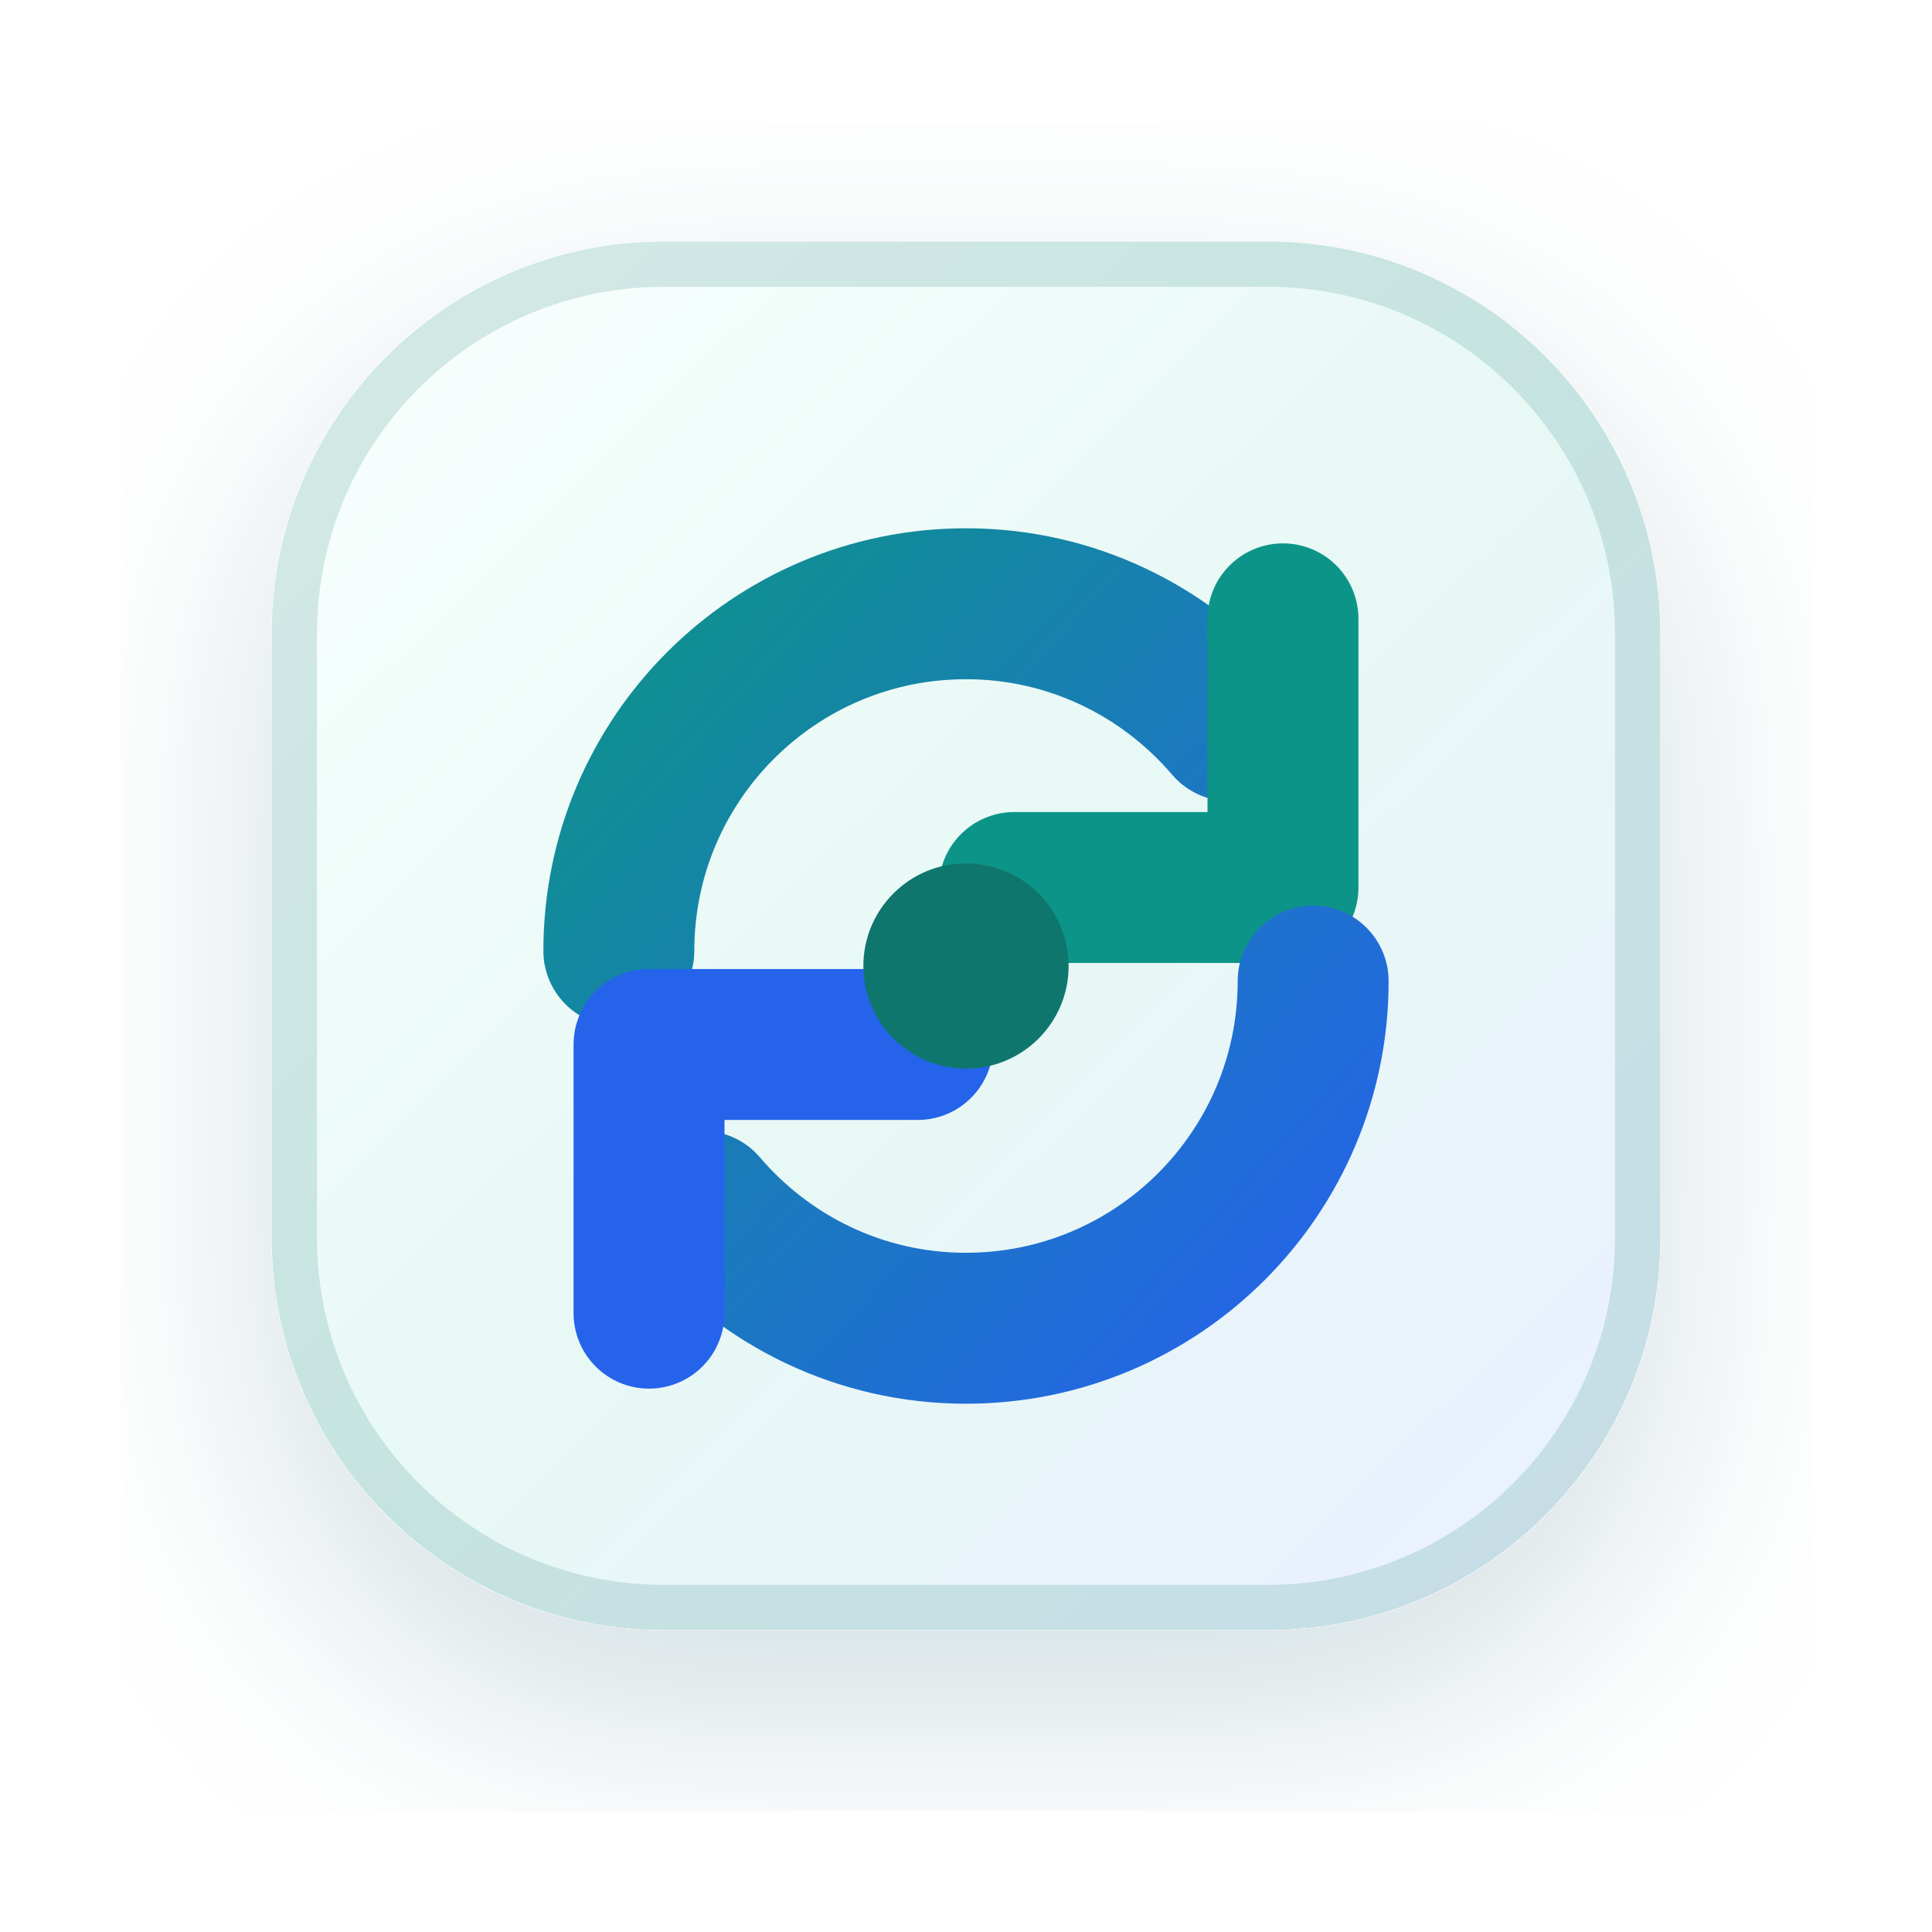
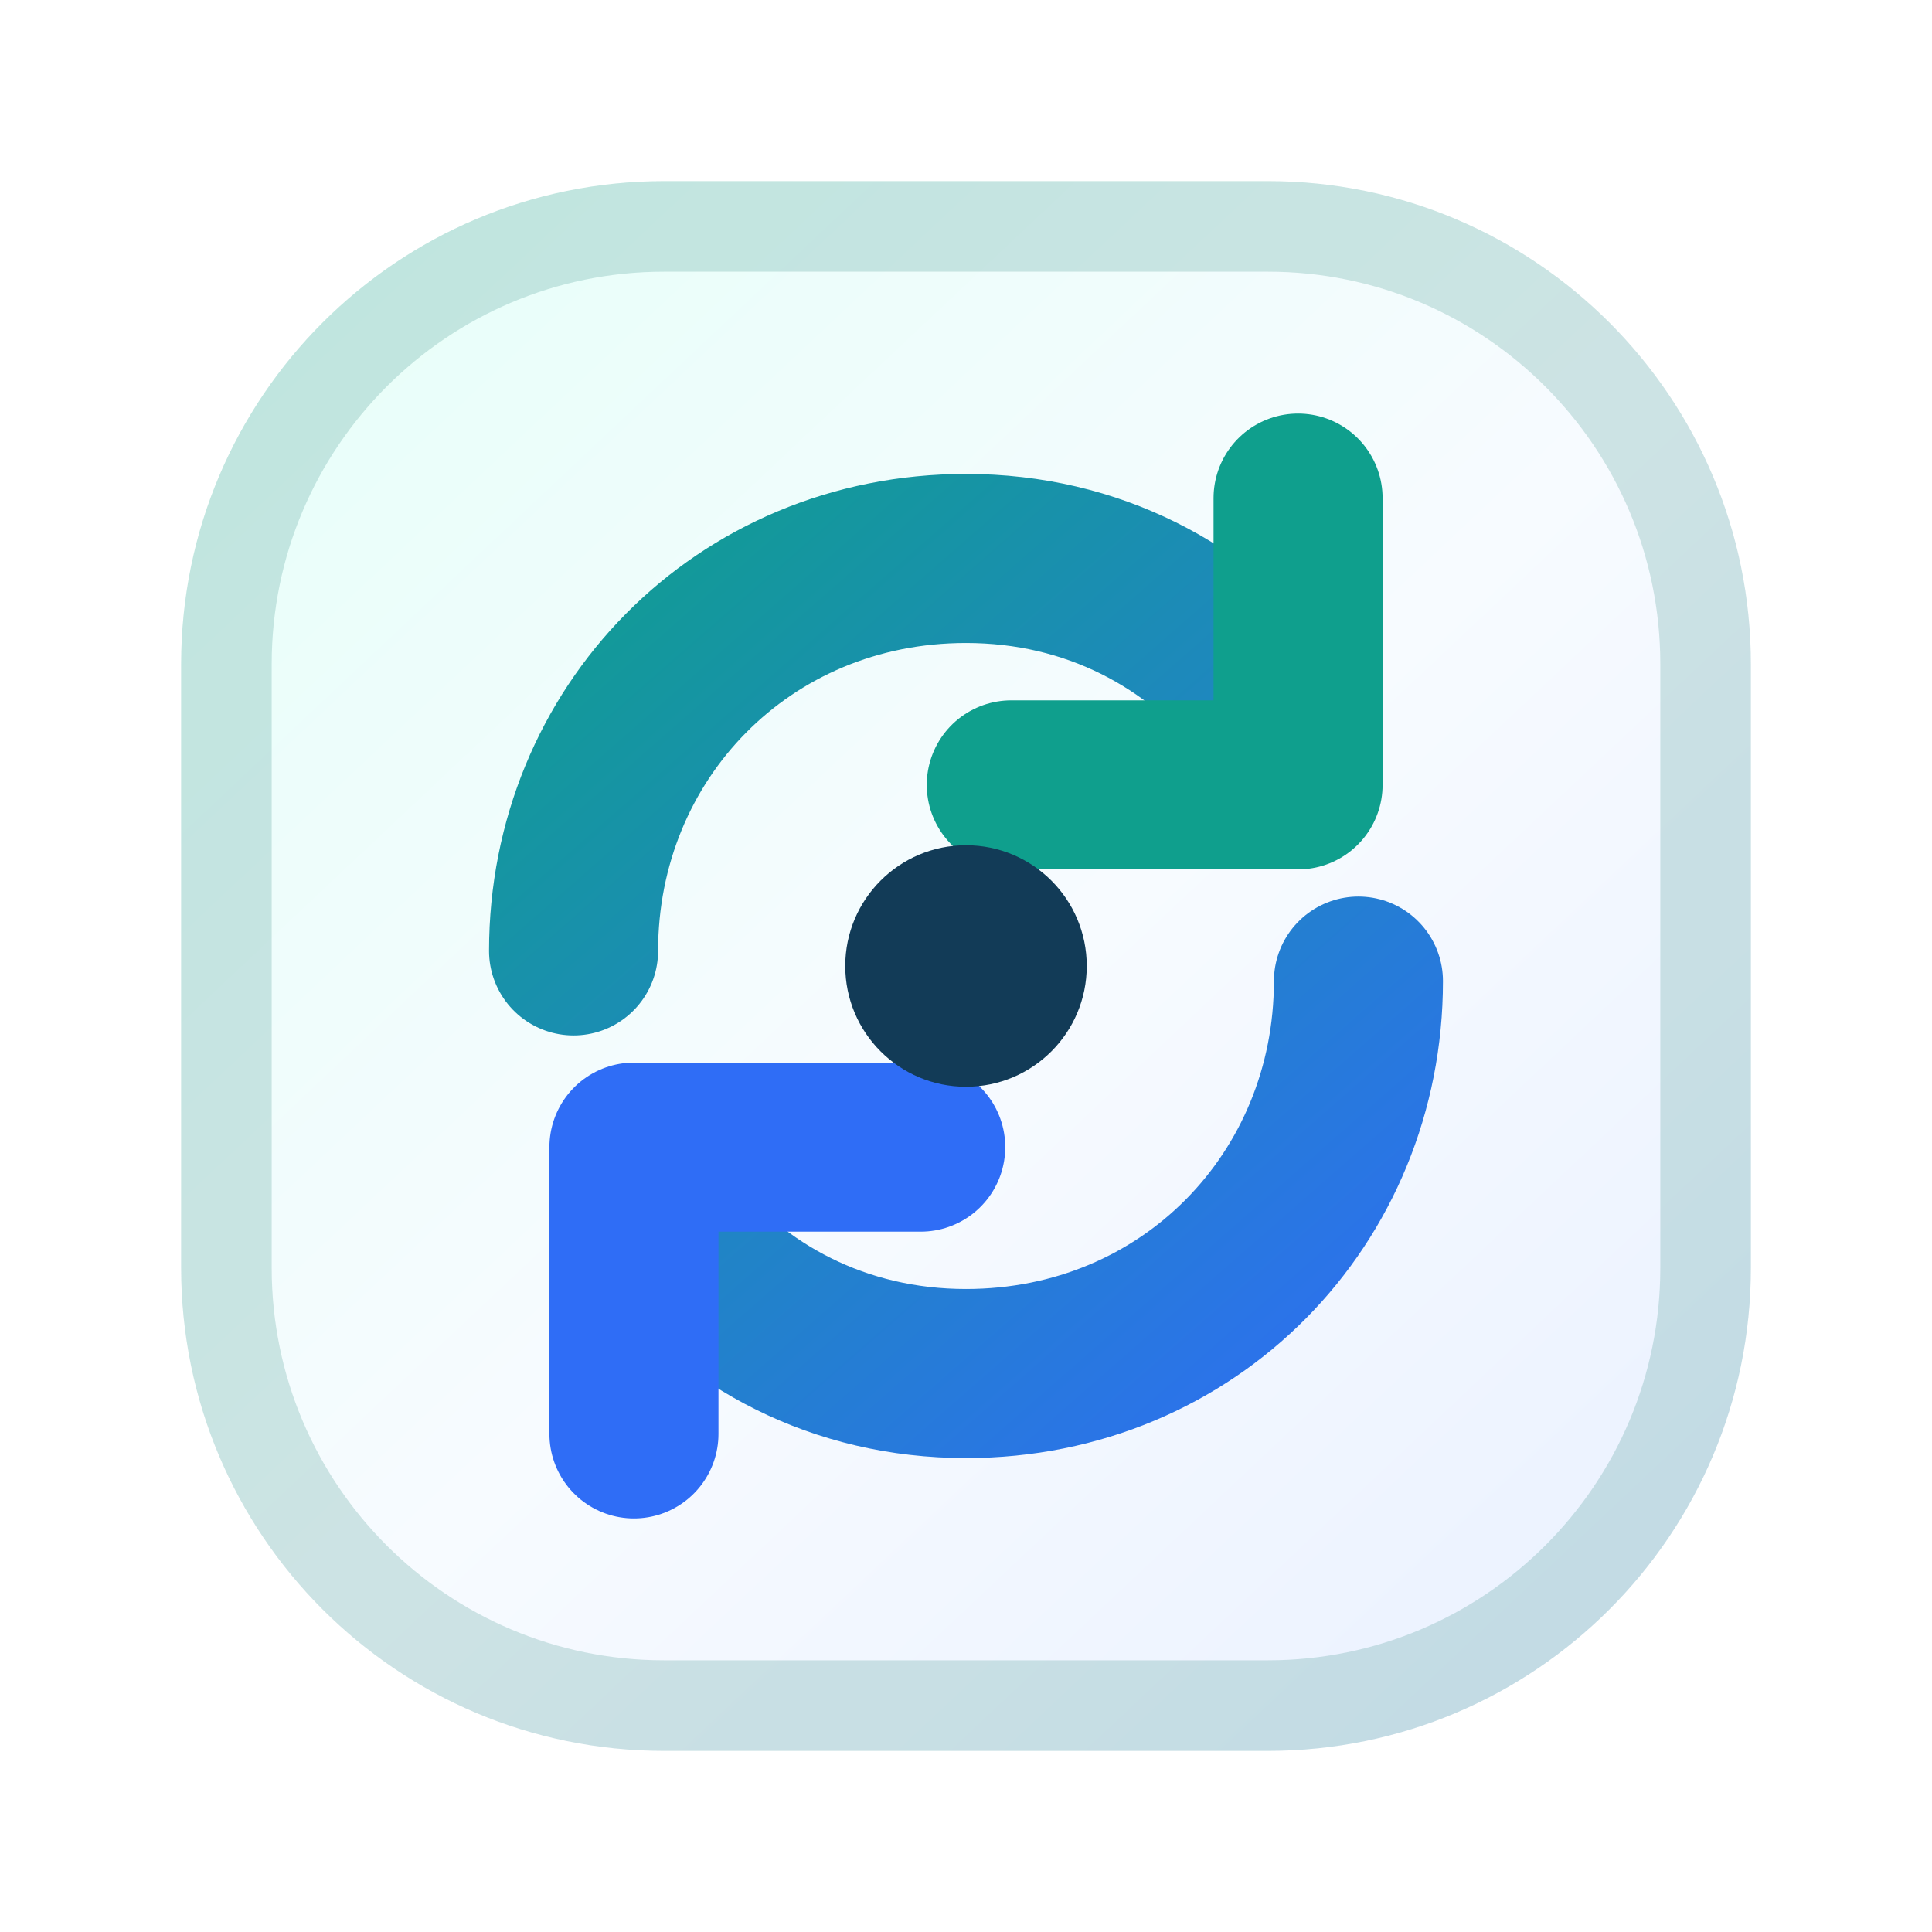
<svg xmlns="http://www.w3.org/2000/svg" width="64" height="64" viewBox="0 0 64 64" fill="none">
  <defs>
-     <linearGradient id="bg" x1="11" y1="10" x2="54" y2="54" gradientUnits="userSpaceOnUse">
-       <stop stop-color="#F8FFFD" />
-       <stop offset="0.5" stop-color="#E7F8F5" />
-       <stop offset="1" stop-color="#EAF0FF" />
+     <linearGradient id="bg" x1="8" y1="7" x2="56" y2="58" gradientUnits="userSpaceOnUse">
+       <stop stop-color="#E6FFF8" />
+       <stop offset="0.52" stop-color="#F7FBFF" />
+       <stop offset="1" stop-color="#E9F0FF" />
    </linearGradient>
-     <linearGradient id="a" x1="18" y1="20" x2="44" y2="44" gradientUnits="userSpaceOnUse">
-       <stop stop-color="#0D9488" />
-       <stop offset="1" stop-color="#2563EB" />
+     <linearGradient id="sync" x1="18" y1="16" x2="46" y2="48" gradientUnits="userSpaceOnUse">
+       <stop stop-color="#0F9F8D" />
+       <stop offset="1" stop-color="#2F6DF6" />
    </linearGradient>
-     <filter id="shadow" x="4" y="4" width="56" height="56" color-interpolation-filters="sRGB" filterUnits="userSpaceOnUse">
-       <feFlood flood-opacity="0" result="BackgroundImageFix" />
-       <feColorMatrix in="SourceAlpha" result="hardAlpha" type="matrix" values="0 0 0 0 0 0 0 0 0 0 0 0 0 0 0 0 0 0 127 0" />
-       <feOffset dy="3" />
-       <feGaussianBlur stdDeviation="4" />
-       <feComposite in2="hardAlpha" operator="out" />
-       <feColorMatrix type="matrix" values="0 0 0 0 0.036 0 0 0 0 0.298 0 0 0 0 0.369 0 0 0 0.18 0" />
-       <feBlend in2="BackgroundImageFix" result="effect1_dropShadow" />
-       <feBlend in="SourceGraphic" in2="effect1_dropShadow" result="shape" />
-     </filter>
  </defs>
-   <g filter="url(#shadow)">
-     <rect x="9" y="8" width="46" height="46" rx="13" fill="url(#bg)" />
-     <rect x="9.75" y="8.75" width="44.5" height="44.5" rx="12.25" stroke="#0F766E" stroke-opacity="0.16" stroke-width="1.5" />
-   </g>
-   <path d="M20.5 31.5c0-6.35 5.15-11.5 11.5-11.5 3.5 0 6.62 1.57 8.73 4.04" stroke="url(#a)" stroke-linecap="round" stroke-width="5" />
-   <path d="M42.5 20.5v8.9h-8.9" stroke="#0D9488" stroke-linecap="round" stroke-linejoin="round" stroke-width="5" />
-   <path d="M43.5 32.5C43.5 38.85 38.35 44 32 44c-3.5 0-6.62-1.57-8.73-4.04" stroke="url(#a)" stroke-linecap="round" stroke-width="5" />
-   <path d="M21.5 43.5v-8.9h8.9" stroke="#2563EB" stroke-linecap="round" stroke-linejoin="round" stroke-width="5" />
-   <circle cx="32" cy="32" r="3.4" fill="#0F766E" />
+   <rect x="6" y="6" width="52" height="52" rx="16" fill="url(#bg)" />
+   <rect x="7.5" y="7.5" width="49" height="49" rx="14.5" stroke="#0F766E" stroke-opacity="0.18" stroke-width="3" />
+   <path d="M19 31.5c0-7.2 5.6-13 13-13 4.2 0 7.7 1.9 10 4.8" stroke="url(#sync)" stroke-linecap="round" stroke-width="5.6" />
+   <path d="M43 16.5V26h-9.5" stroke="#0F9F8D" stroke-linecap="round" stroke-linejoin="round" stroke-width="5.6" />
+   <path d="M45 32.5c0 7.2-5.6 13-13 13-4.2 0-7.7-1.9-10-4.8" stroke="url(#sync)" stroke-linecap="round" stroke-width="5.6" />
+   <path d="M21 47.5V38h9.5" stroke="#2F6DF6" stroke-linecap="round" stroke-linejoin="round" stroke-width="5.6" />
+   <circle cx="32" cy="32" r="4" fill="#123B57" />
</svg>
